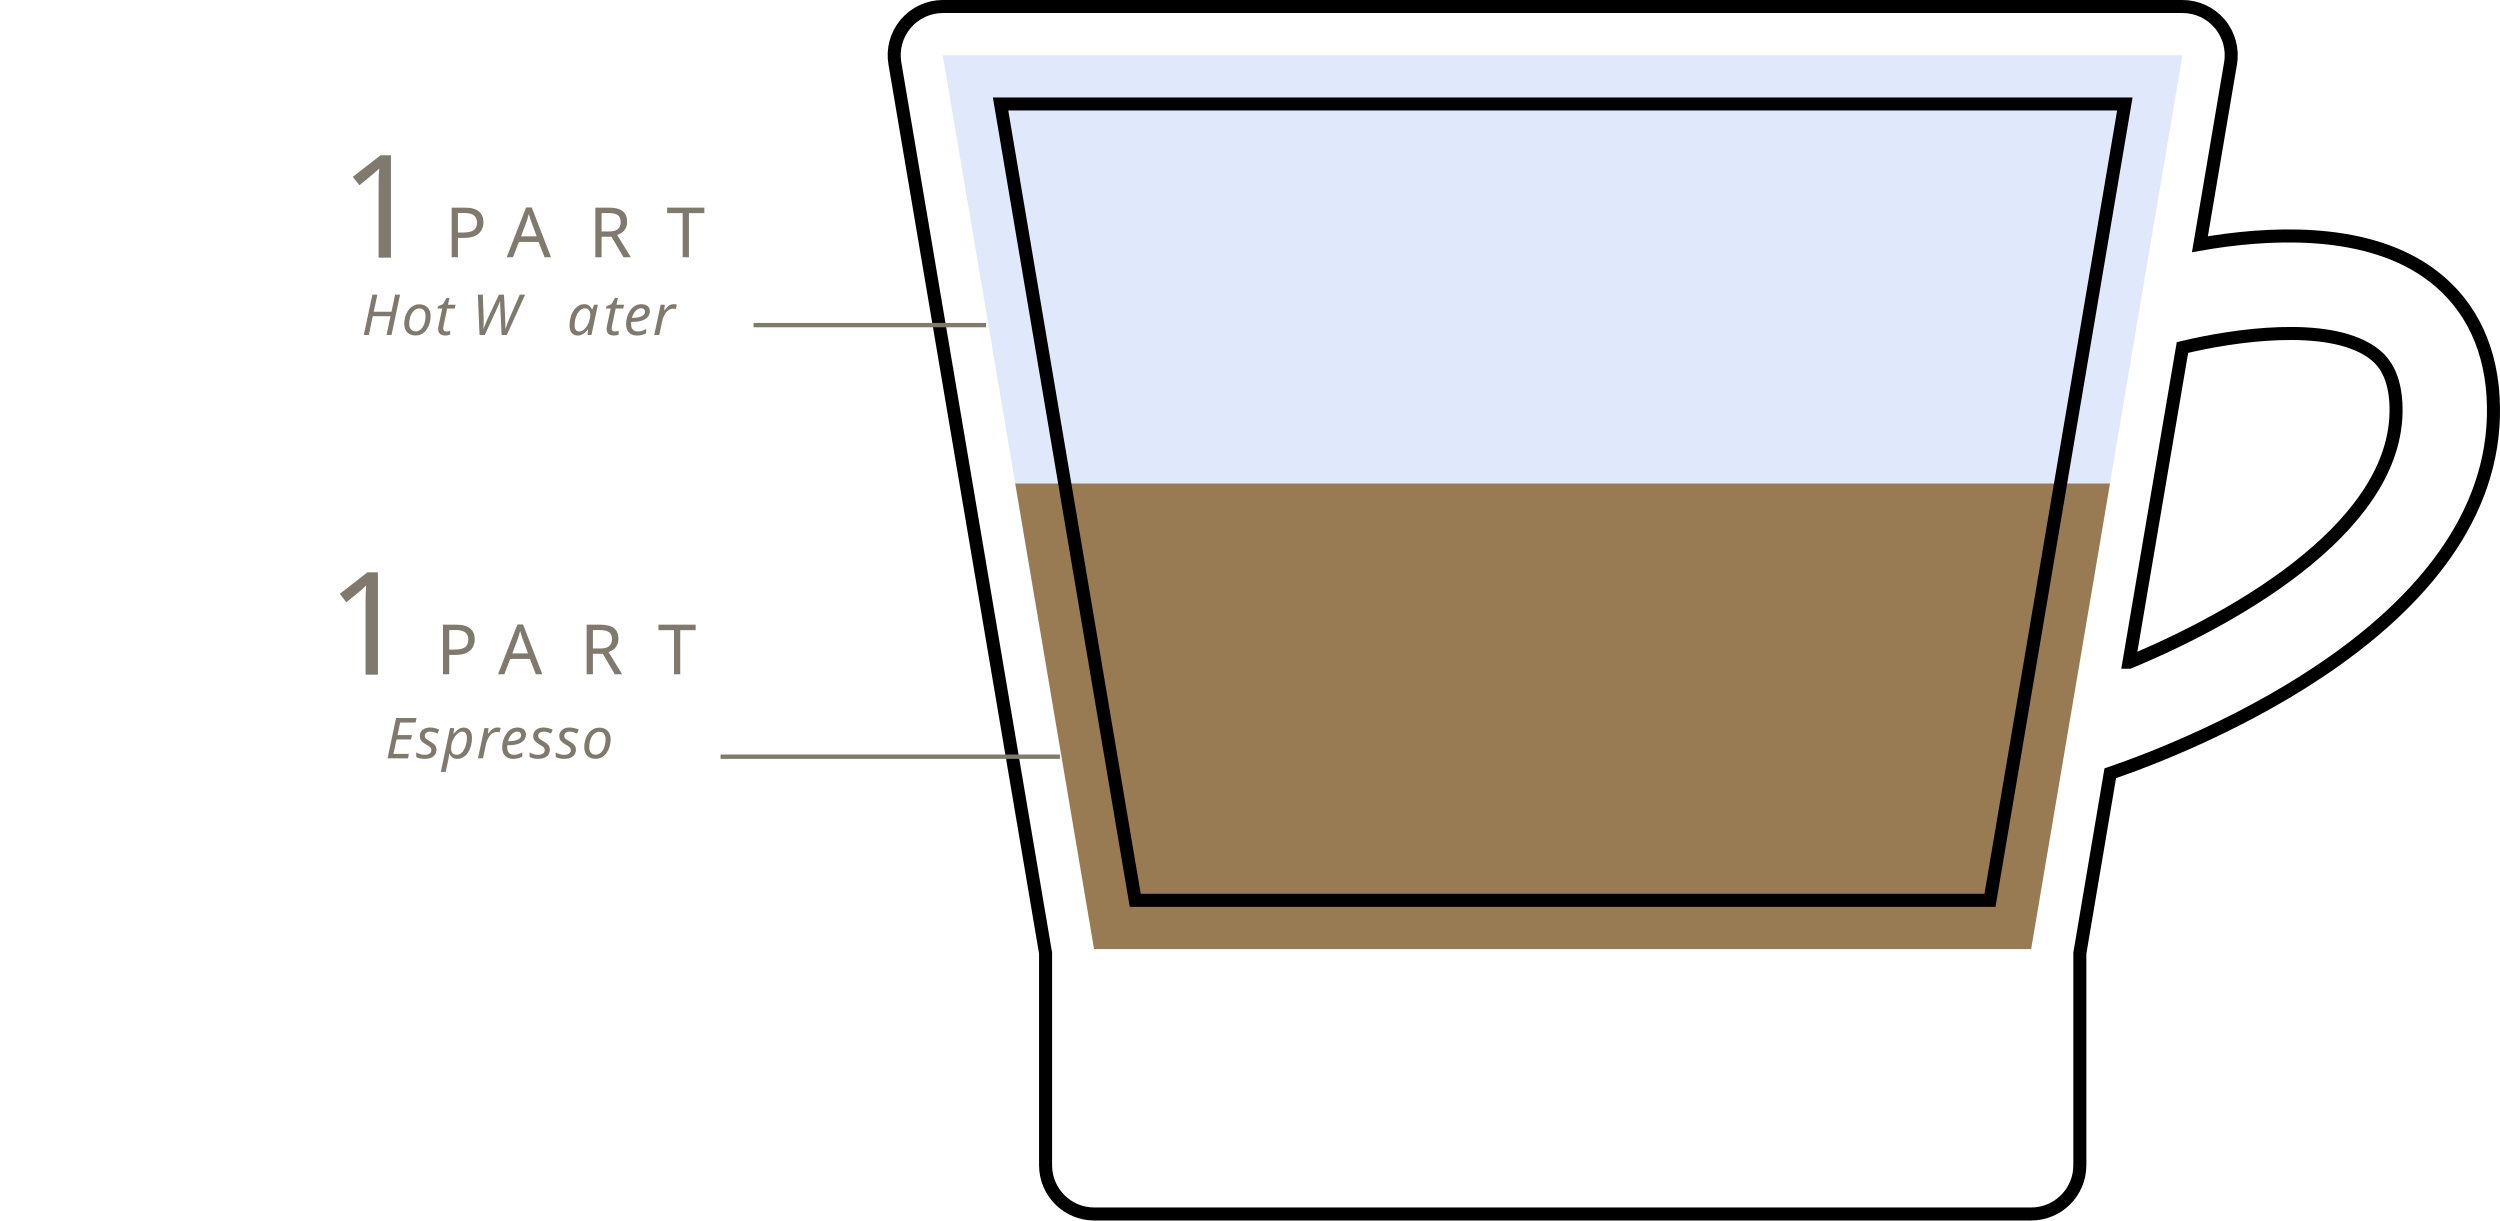
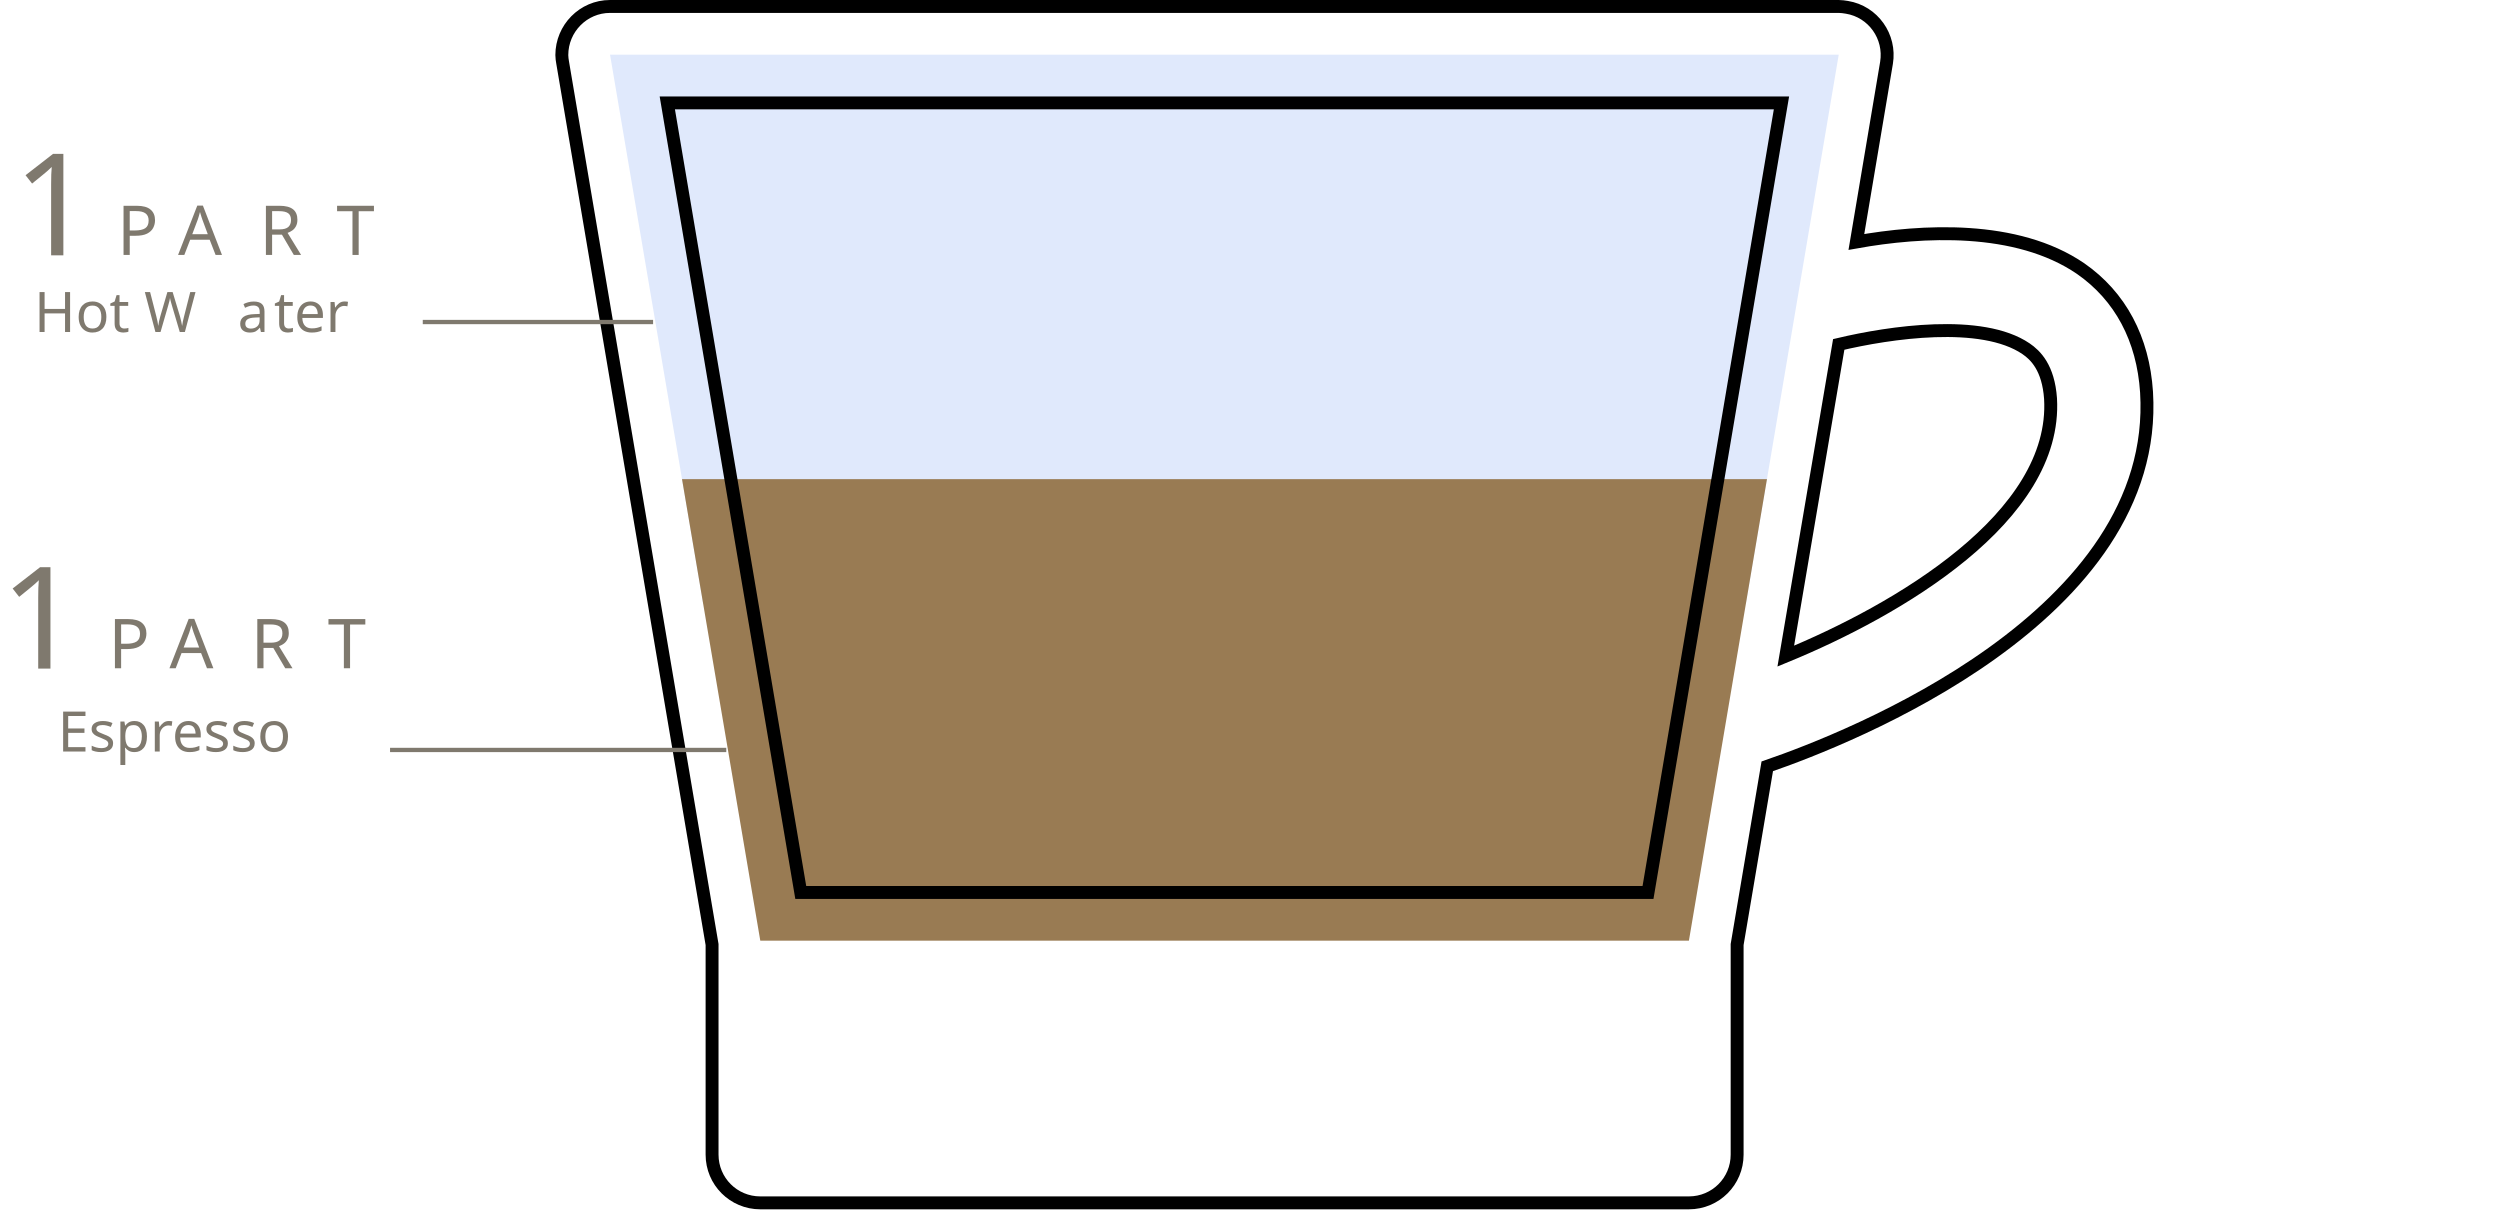
- <svg xmlns="http://www.w3.org/2000/svg" viewBox="0 0 575.5 280.96">
-   <defs>
-     <style>.cls-1,.cls-13,.cls-5{fill:none;}.cls-2{clip-path:url(#clip-path);}.cls-3{fill:#e0e9fc;}.cls-4{fill:#997b53;}.cls-5{stroke:#000;stroke-width:3px;}.cls-13,.cls-5{stroke-miterlimit:10;}.cls-6{font-size:33px;letter-spacing:0.03em;}.cls-10,.cls-6,.cls-7{fill:#7f796e;}.cls-6,.cls-7{font-family:Superclarendon-Regular, Superclarendon;}.cls-7{font-size:16px;letter-spacing:0.13em;}.cls-8{letter-spacing:0.3em;}.cls-9{letter-spacing:0.28em;}.cls-10{font-size:13px;font-family:Superclarendon-LightItalic, Superclarendon;font-style:italic;letter-spacing:0.03em;}.cls-11{letter-spacing:-0.01em;}.cls-12{letter-spacing:0.02em;}.cls-13{stroke:#7f796e;}</style>
-     <clipPath id="clip-path">
-       <polygon class="cls-1" points="359.71 12.71 217.01 12.71 251.85 218.47 359.71 218.47 467.57 218.47 502.41 12.71 359.71 12.71" />
-     </clipPath>
-   </defs>
-   <g id="Layer_2" data-name="Layer 2">
-     <g id="Layer_1-2" data-name="Layer 1">
-       <g class="cls-2">
-         <rect class="cls-3" x="200.42" y="12.71" width="333.52" height="127.6" />
-         <rect class="cls-4" x="200.42" y="111.31" width="333.52" height="144.53" />
+ <svg xmlns="http://www.w3.org/2000/svg" xmlns:xlink="http://www.w3.org/1999/xlink" version="1.1" id="Layer_1" x="0px" y="0px" viewBox="0 0 580.7 281" style="enable-background:new 0 0 580.7 281;" xml:space="preserve">
+   <style type="text/css">
+ 	.st0{clip-path:url(#SVGID_2_);}
+ 	.st1{fill:#E0E9FC;}
+ 	.st2{fill:#997B53;}
+ 	.st3{fill:none;stroke:#000000;stroke-width:3;stroke-miterlimit:10;}
+ 	.st4{fill:#7F796E;}
+ 	.st5{font-family:'Superclarendon-Regular';}
+ 	.st6{font-size:33px;}
+ 	.st7{font-size:16px;}
+ 	.st8{letter-spacing:2;}
+ 	.st9{letter-spacing:4;}
+ 	.st10{font-family:'Superclarendon-Italic';}
+ 	.st11{font-size:13px;}
+ 	.st12{fill:none;stroke:#7F796E;stroke-miterlimit:10;}
+ </style>
+   <g id="Layer_2">
+     <g id="Layer_1-2">
+       <g>
+         <defs>
+           <polygon id="SVGID_1_" points="284.4,12.7 141.7,12.7 176.6,218.5 284.4,218.5 392.3,218.5 427.1,12.7     " />
+         </defs>
+         <clipPath id="SVGID_2_">
+           <use xlink:href="#SVGID_1_" style="overflow:visible;" />
+         </clipPath>
+         <g class="st0">
+           <rect x="125.1" y="12.7" class="st1" width="333.5" height="127.6" />
+           <rect x="125.1" y="111.3" class="st2" width="333.5" height="144.5" />
+         </g>
      </g>
-       <path class="cls-5" d="M573.9,91.14c-.77-12.4-6.07-22.32-15.35-28.68-14.93-10.25-37-8.9-52.13-6.24l7.05-41.63A11.21,11.21,0,0,0,502.41,1.5H217A11.21,11.21,0,0,0,206,14.58l34.69,204.83v48.84a11.21,11.21,0,0,0,11.21,11.21H467.57a11.21,11.21,0,0,0,11.21-11.21V219.42l7-41.41C504.63,171.54,577.11,143.16,573.9,91.14ZM458.09,207.26H261.33l-31-183.33H489.14Zm32-54.81L502.4,80c11.81-2.85,33.23-6,43.46,1,2.21,1.52,5.21,4.37,5.66,11.58C553.22,120.17,515.89,141.78,490.12,152.45Z" />
-       <text class="cls-6" transform="translate(78.28 59.31)">1 </text>
-       <text class="cls-7" transform="translate(102.43 59.22)">P<tspan class="cls-8" x="14.21" y="0">A</tspan>
-         <tspan class="cls-9" x="33.07" y="0">R</tspan>
-         <tspan class="cls-8" x="50.99" y="0">T </tspan>
-       </text>
-       <text class="cls-6" transform="translate(75.28 155.31)">1 </text>
-       <text class="cls-7" transform="translate(100.43 155.22)">P<tspan class="cls-8" x="14.21" y="0">A</tspan>
-         <tspan class="cls-9" x="33.07" y="0">R</tspan>
-         <tspan class="cls-8" x="50.99" y="0">T </tspan>
-       </text>
-       <text class="cls-10" transform="translate(83.2 77.12)">Hot W<tspan class="cls-11" x="47.28" y="0">a</tspan>
-         <tspan class="cls-12" x="55.72" y="0">ter</tspan>
-       </text>
-       <text class="cls-10" transform="translate(88.68 174.57)">Espresso</text>
-       <line class="cls-13" x1="173.48" y1="74.84" x2="227" y2="74.84" />
-       <line class="cls-13" x1="165.87" y1="174.19" x2="244" y2="174.19" />
+       <path class="st3" d="M498.6,91.1c-0.8-12.4-6.1-22.3-15.3-28.7c-14.9-10.2-37-8.9-52.1-6.2l7-41.6c1-6.1-3.1-11.9-9.2-12.9    c-0.6-0.1-1.3-0.2-1.9-0.2H141.7c-6.2,0-11.2,5.1-11.2,11.3c0,0.6,0.1,1.2,0.2,1.8l34.7,204.8v48.8c0,6.2,5,11.2,11.2,11.2h215.7    c6.2,0,11.2-5,11.2-11.2v-48.8l7-41.4C429.4,171.5,501.8,143.2,498.6,91.1z M382.8,207.3H186L155,23.9h258.8L382.8,207.3z     M414.8,152.4L427.1,80c11.8-2.8,33.2-6,43.5,1c2.2,1.5,5.2,4.4,5.7,11.6C477.9,120.2,440.6,141.8,414.8,152.4L414.8,152.4z" />
+       <text transform="matrix(1 0 0 1 3 59.31)" class="st4 st5 st6">1</text>
+       <text transform="matrix(1 0 0 1 27.15 59.22)" class="st4 st5 st7 st8">P</text>
+       <text transform="matrix(1 0 0 1 41.36 59.22)" class="st4 st5 st7 st9">A</text>
+       <text transform="matrix(1 0 0 1 60.22 59.22)" class="st4 st5 st7 st9">R</text>
+       <text transform="matrix(1 0 0 1 78.14 59.22)" class="st4 st5 st7 st9">T</text>
+       <text transform="matrix(1 0 0 1 0 155.31)" class="st4 st5 st6">1</text>
+       <text transform="matrix(1 0 0 1 25.15 155.22)" class="st4 st5 st7 st8">P</text>
+       <text transform="matrix(1 0 0 1 39.36 155.22)" class="st4 st5 st7 st9">A</text>
+       <text transform="matrix(1 0 0 1 58.22 155.22)" class="st4 st5 st7 st9">R</text>
+       <text transform="matrix(1 0 0 1 76.14 155.22)" class="st4 st5 st7 st9">T</text>
+       <text transform="matrix(1 0 0 1 7.92 77.12)" class="st4 st10 st11">Hot W</text>
+       <text transform="matrix(1 0 0 1 55.2 77.12)" class="st4 st10 st11">a</text>
+       <text transform="matrix(1 0 0 1 63.64 77.12)" class="st4 st10 st11">ter</text>
+       <text transform="matrix(1 0 0 1 13.4 174.57)" class="st4 st10 st11">Espresso</text>
+       <line class="st12" x1="98.2" y1="74.8" x2="151.7" y2="74.8" />
+       <line class="st12" x1="90.6" y1="174.2" x2="168.7" y2="174.2" />
    </g>
  </g>
</svg>
